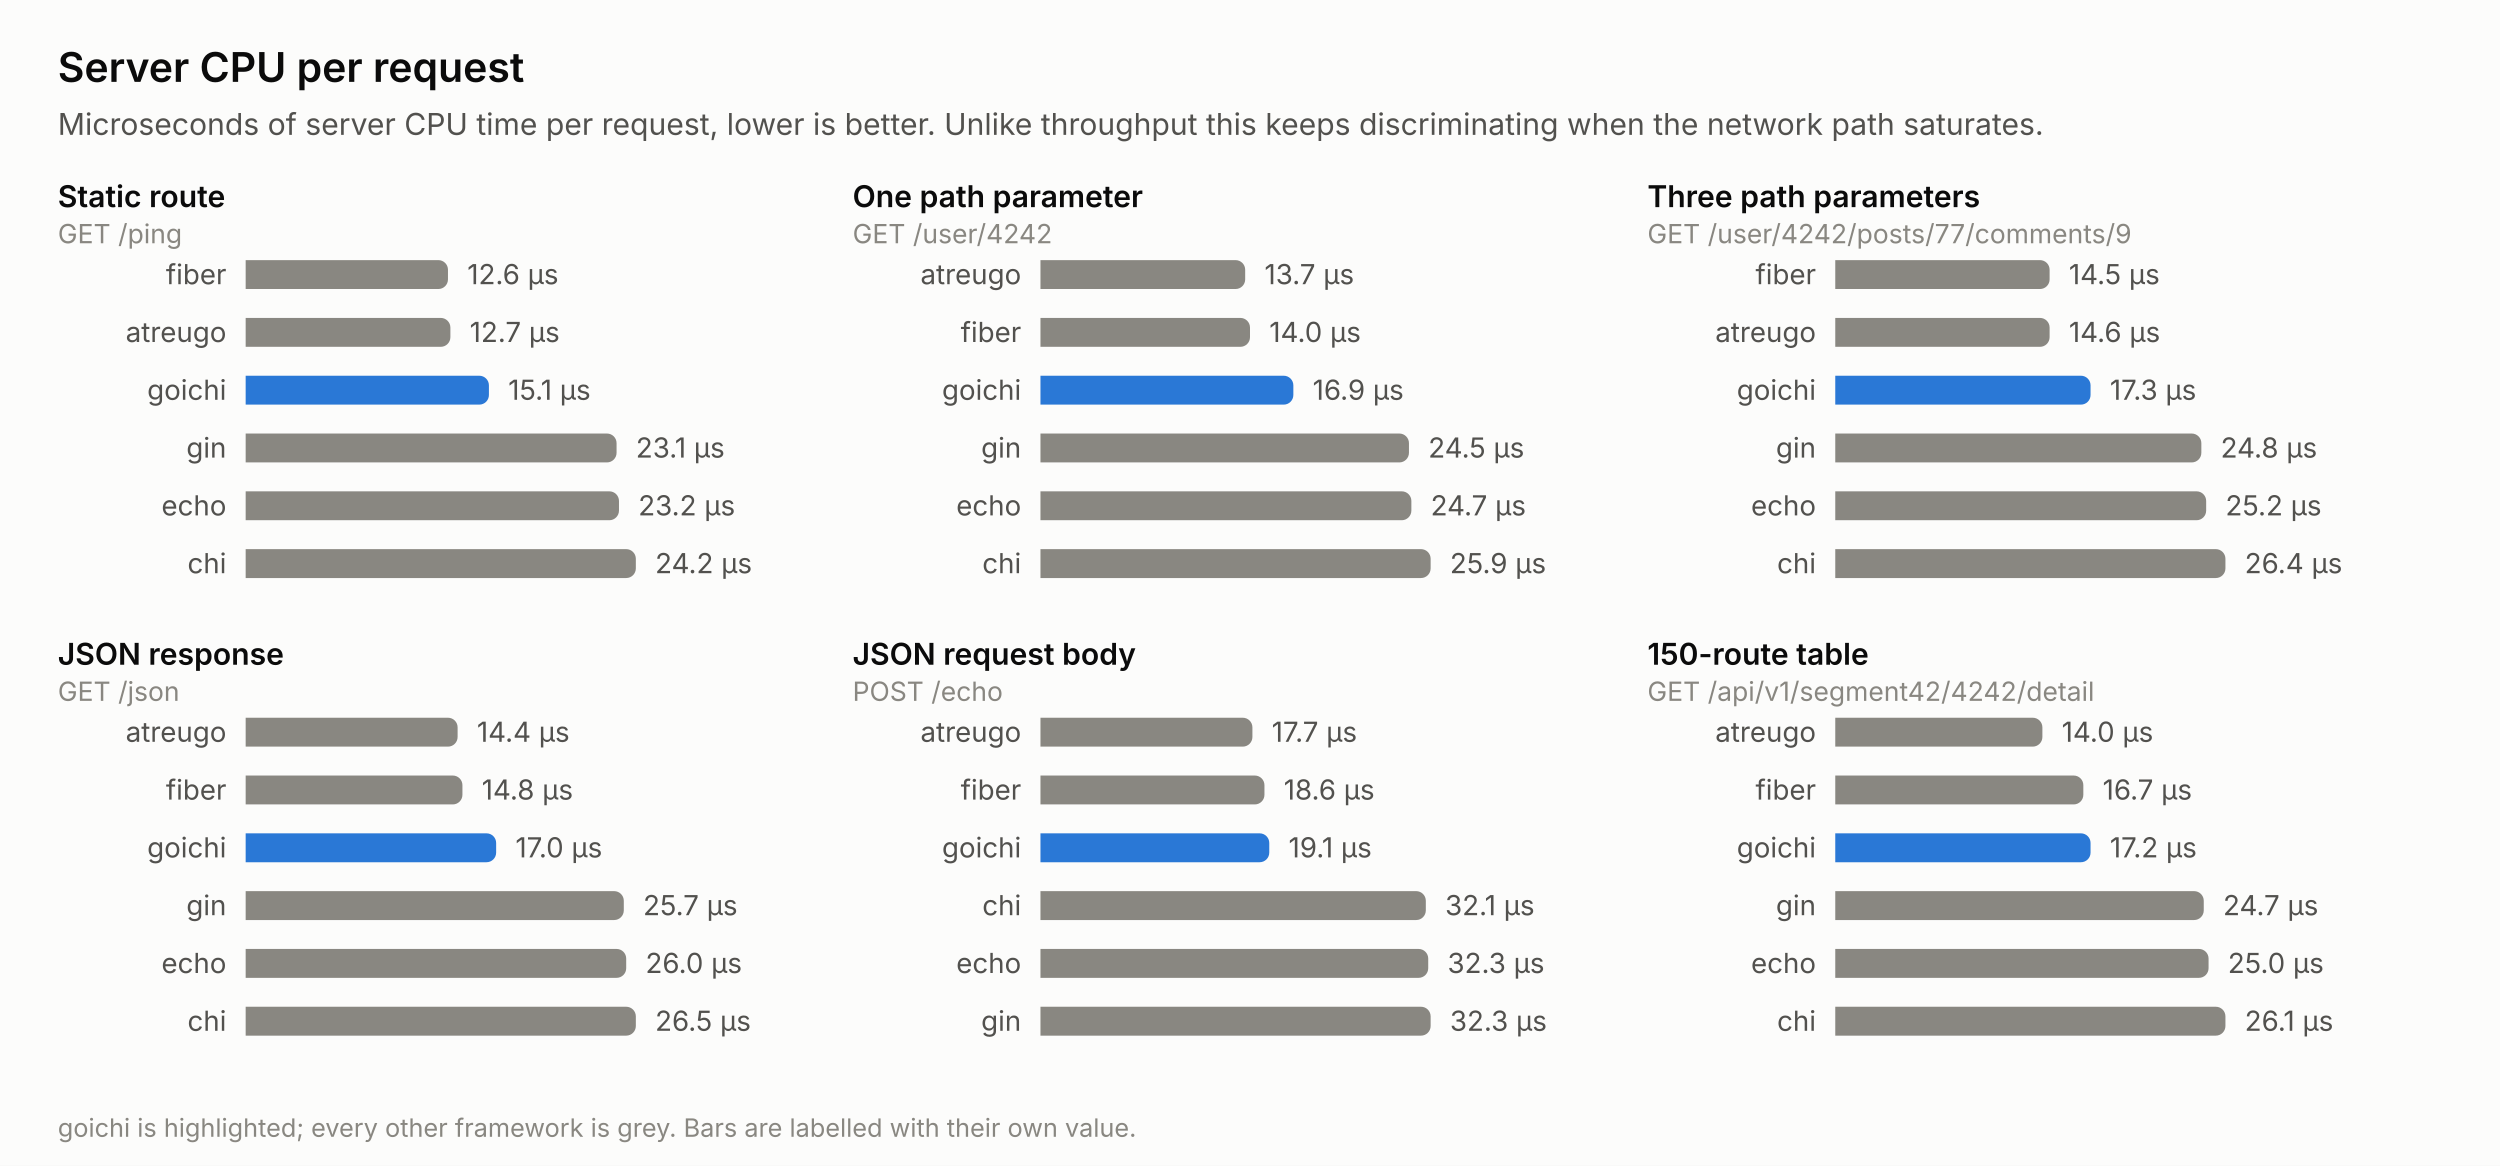
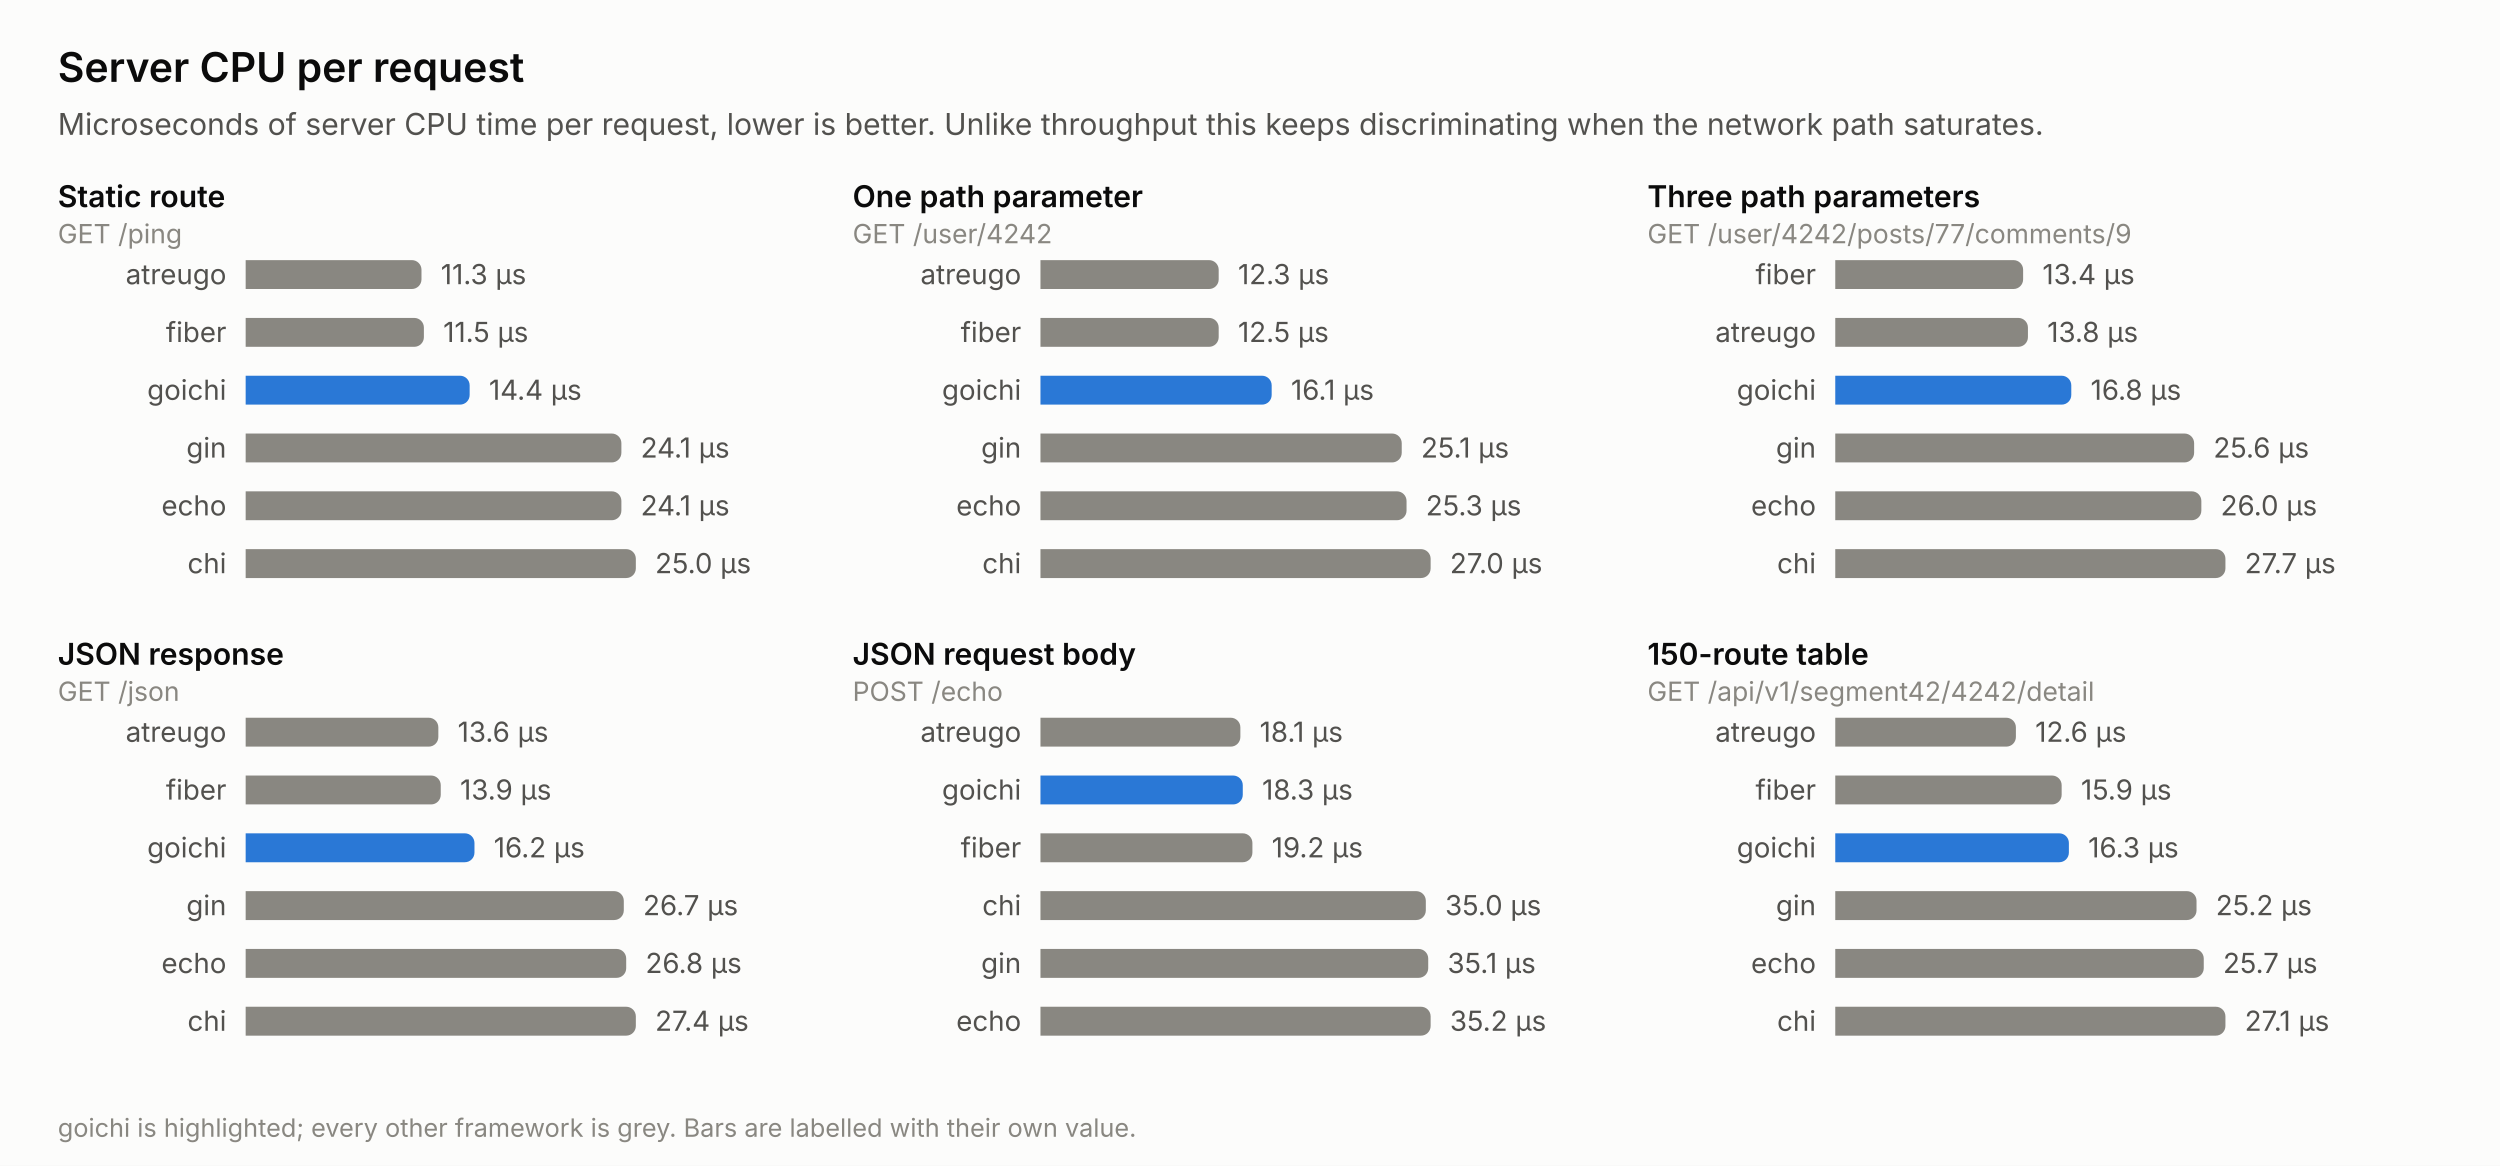
<svg xmlns="http://www.w3.org/2000/svg" width="1038" height="484" viewBox="0 0 1038 484" role="img" aria-label="Server CPU per request">
  <style>
    .gb-surface { fill: #fcfcfb; }
    .gb-title { font: 600 17px system-ui, -apple-system, "Segoe UI", sans-serif; fill: #0b0b0b; }
    .gb-subtitle { font: 400 12.5px system-ui, -apple-system, "Segoe UI", sans-serif; fill: #52514e; }
    .gb-panel-title { font: 600 12.5px system-ui, -apple-system, "Segoe UI", sans-serif; fill: #0b0b0b; }
    .gb-panel-note { font: 400 11px system-ui, -apple-system, "Segoe UI", sans-serif; fill: #898781; }
    .gb-row-label { font: 400 11.5px system-ui, -apple-system, "Segoe UI", sans-serif; fill: #52514e; text-anchor: end; }
    .gb-row-value { font: 400 11.5px system-ui, -apple-system, "Segoe UI", sans-serif; fill: #52514e; font-variant-numeric: tabular-nums; }
    .gb-row-missing { font: 400 11.5px system-ui, -apple-system, "Segoe UI", sans-serif; fill: #898781; }
    .gb-footnote { font: 400 10.5px system-ui, -apple-system, "Segoe UI", sans-serif; fill: #898781; }
    .gb-bar { fill: #898781; }
    .gb-bar.gb-accent { fill: #2a78d6; }
    @media (prefers-color-scheme: dark) {
      .gb-surface { fill: #1a1a19; }
      .gb-title { fill: #ffffff; }
      .gb-subtitle, .gb-row-label, .gb-row-value { fill: #c3c2b7; }
      .gb-panel-title { fill: #ffffff; }
      .gb-bar.gb-accent { fill: #3987e5; }
    }
  </style>
  <rect width="1038" height="484" class="gb-surface" />
  <text x="24" y="34" class="gb-title">Server CPU per request</text>
  <text x="24" y="56" class="gb-subtitle">Microseconds of server CPU time per request, lower is better. Unlike throughput this keeps discriminating when the network path saturates.</text>
  <text x="24" y="86" class="gb-panel-title">Static route</text>
  <text x="24" y="101" class="gb-panel-note">GET /ping</text>
-   <text x="94" y="118" class="gb-row-label">fiber</text>
-   <path d="M102 108 H182 a4 4 0 0 1 4 4 V116 a4 4 0 0 1 -4 4 H102 Z" class="gb-bar" />
-   <text x="194" y="118" class="gb-row-value">12.6 µs</text>
-   <text x="94" y="142" class="gb-row-label">atreugo</text>
-   <path d="M102 132 H183 a4 4 0 0 1 4 4 V140 a4 4 0 0 1 -4 4 H102 Z" class="gb-bar" />
-   <text x="195" y="142" class="gb-row-value">12.7 µs</text>
+   <text x="94" y="118" class="gb-row-label">atreugo</text>
+   <path d="M102 108 H171 a4 4 0 0 1 4 4 V116 a4 4 0 0 1 -4 4 H102 Z" class="gb-bar" />
+   <text x="183" y="118" class="gb-row-value">11.3 µs</text>
+   <text x="94" y="142" class="gb-row-label">fiber</text>
+   <path d="M102 132 H172 a4 4 0 0 1 4 4 V140 a4 4 0 0 1 -4 4 H102 Z" class="gb-bar" />
+   <text x="184" y="142" class="gb-row-value">11.5 µs</text>
  <text x="94" y="166" class="gb-row-label">goichi</text>
-   <path d="M102 156 H199 a4 4 0 0 1 4 4 V164 a4 4 0 0 1 -4 4 H102 Z" class="gb-bar gb-accent" />
-   <text x="211" y="166" class="gb-row-value">15.1 µs</text>
+   <path d="M102 156 H191 a4 4 0 0 1 4 4 V164 a4 4 0 0 1 -4 4 H102 Z" class="gb-bar gb-accent" />
+   <text x="203" y="166" class="gb-row-value">14.4 µs</text>
  <text x="94" y="190" class="gb-row-label">gin</text>
-   <path d="M102 180 H252 a4 4 0 0 1 4 4 V188 a4 4 0 0 1 -4 4 H102 Z" class="gb-bar" />
-   <text x="264" y="190" class="gb-row-value">23.1 µs</text>
+   <path d="M102 180 H254 a4 4 0 0 1 4 4 V188 a4 4 0 0 1 -4 4 H102 Z" class="gb-bar" />
+   <text x="266" y="190" class="gb-row-value">24.1 µs</text>
  <text x="94" y="214" class="gb-row-label">echo</text>
-   <path d="M102 204 H253 a4 4 0 0 1 4 4 V212 a4 4 0 0 1 -4 4 H102 Z" class="gb-bar" />
-   <text x="265" y="214" class="gb-row-value">23.2 µs</text>
+   <path d="M102 204 H254 a4 4 0 0 1 4 4 V212 a4 4 0 0 1 -4 4 H102 Z" class="gb-bar" />
+   <text x="266" y="214" class="gb-row-value">24.1 µs</text>
  <text x="94" y="238" class="gb-row-label">chi</text>
  <path d="M102 228 H260 a4 4 0 0 1 4 4 V236 a4 4 0 0 1 -4 4 H102 Z" class="gb-bar" />
-   <text x="272" y="238" class="gb-row-value">24.2 µs</text>
+   <text x="272" y="238" class="gb-row-value">25.0 µs</text>
  <text x="354" y="86" class="gb-panel-title">One path parameter</text>
  <text x="354" y="101" class="gb-panel-note">GET /user/4242</text>
  <text x="424" y="118" class="gb-row-label">atreugo</text>
-   <path d="M432 108 H513 a4 4 0 0 1 4 4 V116 a4 4 0 0 1 -4 4 H432 Z" class="gb-bar" />
-   <text x="525" y="118" class="gb-row-value">13.7 µs</text>
+   <path d="M432 108 H502 a4 4 0 0 1 4 4 V116 a4 4 0 0 1 -4 4 H432 Z" class="gb-bar" />
+   <text x="514" y="118" class="gb-row-value">12.3 µs</text>
  <text x="424" y="142" class="gb-row-label">fiber</text>
-   <path d="M432 132 H515 a4 4 0 0 1 4 4 V140 a4 4 0 0 1 -4 4 H432 Z" class="gb-bar" />
-   <text x="527" y="142" class="gb-row-value">14.0 µs</text>
+   <path d="M432 132 H502 a4 4 0 0 1 4 4 V140 a4 4 0 0 1 -4 4 H432 Z" class="gb-bar" />
+   <text x="514" y="142" class="gb-row-value">12.5 µs</text>
  <text x="424" y="166" class="gb-row-label">goichi</text>
-   <path d="M432 156 H533 a4 4 0 0 1 4 4 V164 a4 4 0 0 1 -4 4 H432 Z" class="gb-bar gb-accent" />
-   <text x="545" y="166" class="gb-row-value">16.9 µs</text>
+   <path d="M432 156 H524 a4 4 0 0 1 4 4 V164 a4 4 0 0 1 -4 4 H432 Z" class="gb-bar gb-accent" />
+   <text x="536" y="166" class="gb-row-value">16.1 µs</text>
  <text x="424" y="190" class="gb-row-label">gin</text>
-   <path d="M432 180 H581 a4 4 0 0 1 4 4 V188 a4 4 0 0 1 -4 4 H432 Z" class="gb-bar" />
-   <text x="593" y="190" class="gb-row-value">24.5 µs</text>
+   <path d="M432 180 H578 a4 4 0 0 1 4 4 V188 a4 4 0 0 1 -4 4 H432 Z" class="gb-bar" />
+   <text x="590" y="190" class="gb-row-value">25.1 µs</text>
  <text x="424" y="214" class="gb-row-label">echo</text>
-   <path d="M432 204 H582 a4 4 0 0 1 4 4 V212 a4 4 0 0 1 -4 4 H432 Z" class="gb-bar" />
-   <text x="594" y="214" class="gb-row-value">24.7 µs</text>
+   <path d="M432 204 H580 a4 4 0 0 1 4 4 V212 a4 4 0 0 1 -4 4 H432 Z" class="gb-bar" />
+   <text x="592" y="214" class="gb-row-value">25.3 µs</text>
  <text x="424" y="238" class="gb-row-label">chi</text>
  <path d="M432 228 H590 a4 4 0 0 1 4 4 V236 a4 4 0 0 1 -4 4 H432 Z" class="gb-bar" />
-   <text x="602" y="238" class="gb-row-value">25.9 µs</text>
+   <text x="602" y="238" class="gb-row-value">27.0 µs</text>
  <text x="684" y="86" class="gb-panel-title">Three path parameters</text>
  <text x="684" y="101" class="gb-panel-note">GET /user/4242/posts/77/comments/9</text>
  <text x="754" y="118" class="gb-row-label">fiber</text>
-   <path d="M762 108 H847 a4 4 0 0 1 4 4 V116 a4 4 0 0 1 -4 4 H762 Z" class="gb-bar" />
-   <text x="859" y="118" class="gb-row-value">14.5 µs</text>
+   <path d="M762 108 H836 a4 4 0 0 1 4 4 V116 a4 4 0 0 1 -4 4 H762 Z" class="gb-bar" />
+   <text x="848" y="118" class="gb-row-value">13.4 µs</text>
  <text x="754" y="142" class="gb-row-label">atreugo</text>
-   <path d="M762 132 H847 a4 4 0 0 1 4 4 V140 a4 4 0 0 1 -4 4 H762 Z" class="gb-bar" />
-   <text x="859" y="142" class="gb-row-value">14.6 µs</text>
+   <path d="M762 132 H838 a4 4 0 0 1 4 4 V140 a4 4 0 0 1 -4 4 H762 Z" class="gb-bar" />
+   <text x="850" y="142" class="gb-row-value">13.8 µs</text>
  <text x="754" y="166" class="gb-row-label">goichi</text>
-   <path d="M762 156 H864 a4 4 0 0 1 4 4 V164 a4 4 0 0 1 -4 4 H762 Z" class="gb-bar gb-accent" />
-   <text x="876" y="166" class="gb-row-value">17.3 µs</text>
+   <path d="M762 156 H856 a4 4 0 0 1 4 4 V164 a4 4 0 0 1 -4 4 H762 Z" class="gb-bar gb-accent" />
+   <text x="868" y="166" class="gb-row-value">16.8 µs</text>
  <text x="754" y="190" class="gb-row-label">gin</text>
-   <path d="M762 180 H910 a4 4 0 0 1 4 4 V188 a4 4 0 0 1 -4 4 H762 Z" class="gb-bar" />
-   <text x="922" y="190" class="gb-row-value">24.8 µs</text>
+   <path d="M762 180 H907 a4 4 0 0 1 4 4 V188 a4 4 0 0 1 -4 4 H762 Z" class="gb-bar" />
+   <text x="919" y="190" class="gb-row-value">25.6 µs</text>
  <text x="754" y="214" class="gb-row-label">echo</text>
-   <path d="M762 204 H912 a4 4 0 0 1 4 4 V212 a4 4 0 0 1 -4 4 H762 Z" class="gb-bar" />
-   <text x="924" y="214" class="gb-row-value">25.2 µs</text>
+   <path d="M762 204 H910 a4 4 0 0 1 4 4 V212 a4 4 0 0 1 -4 4 H762 Z" class="gb-bar" />
+   <text x="922" y="214" class="gb-row-value">26.0 µs</text>
  <text x="754" y="238" class="gb-row-label">chi</text>
  <path d="M762 228 H920 a4 4 0 0 1 4 4 V236 a4 4 0 0 1 -4 4 H762 Z" class="gb-bar" />
-   <text x="932" y="238" class="gb-row-value">26.4 µs</text>
+   <text x="932" y="238" class="gb-row-value">27.7 µs</text>
  <text x="24" y="276" class="gb-panel-title">JSON response</text>
  <text x="24" y="291" class="gb-panel-note">GET /json</text>
  <text x="94" y="308" class="gb-row-label">atreugo</text>
-   <path d="M102 298 H186 a4 4 0 0 1 4 4 V306 a4 4 0 0 1 -4 4 H102 Z" class="gb-bar" />
-   <text x="198" y="308" class="gb-row-value">14.4 µs</text>
+   <path d="M102 298 H178 a4 4 0 0 1 4 4 V306 a4 4 0 0 1 -4 4 H102 Z" class="gb-bar" />
+   <text x="190" y="308" class="gb-row-value">13.6 µs</text>
  <text x="94" y="332" class="gb-row-label">fiber</text>
-   <path d="M102 322 H188 a4 4 0 0 1 4 4 V330 a4 4 0 0 1 -4 4 H102 Z" class="gb-bar" />
-   <text x="200" y="332" class="gb-row-value">14.8 µs</text>
+   <path d="M102 322 H179 a4 4 0 0 1 4 4 V330 a4 4 0 0 1 -4 4 H102 Z" class="gb-bar" />
+   <text x="191" y="332" class="gb-row-value">13.9 µs</text>
  <text x="94" y="356" class="gb-row-label">goichi</text>
-   <path d="M102 346 H202 a4 4 0 0 1 4 4 V354 a4 4 0 0 1 -4 4 H102 Z" class="gb-bar gb-accent" />
-   <text x="214" y="356" class="gb-row-value">17.0 µs</text>
+   <path d="M102 346 H193 a4 4 0 0 1 4 4 V354 a4 4 0 0 1 -4 4 H102 Z" class="gb-bar gb-accent" />
+   <text x="205" y="356" class="gb-row-value">16.2 µs</text>
  <text x="94" y="380" class="gb-row-label">gin</text>
  <path d="M102 370 H255 a4 4 0 0 1 4 4 V378 a4 4 0 0 1 -4 4 H102 Z" class="gb-bar" />
-   <text x="267" y="380" class="gb-row-value">25.7 µs</text>
+   <text x="267" y="380" class="gb-row-value">26.7 µs</text>
  <text x="94" y="404" class="gb-row-label">echo</text>
  <path d="M102 394 H256 a4 4 0 0 1 4 4 V402 a4 4 0 0 1 -4 4 H102 Z" class="gb-bar" />
-   <text x="268" y="404" class="gb-row-value">26.0 µs</text>
+   <text x="268" y="404" class="gb-row-value">26.8 µs</text>
  <text x="94" y="428" class="gb-row-label">chi</text>
  <path d="M102 418 H260 a4 4 0 0 1 4 4 V426 a4 4 0 0 1 -4 4 H102 Z" class="gb-bar" />
-   <text x="272" y="428" class="gb-row-value">26.5 µs</text>
+   <text x="272" y="428" class="gb-row-value">27.4 µs</text>
  <text x="354" y="276" class="gb-panel-title">JSON request body</text>
  <text x="354" y="291" class="gb-panel-note">POST /echo</text>
  <text x="424" y="308" class="gb-row-label">atreugo</text>
-   <path d="M432 298 H516 a4 4 0 0 1 4 4 V306 a4 4 0 0 1 -4 4 H432 Z" class="gb-bar" />
-   <text x="528" y="308" class="gb-row-value">17.7 µs</text>
-   <text x="424" y="332" class="gb-row-label">fiber</text>
-   <path d="M432 322 H521 a4 4 0 0 1 4 4 V330 a4 4 0 0 1 -4 4 H432 Z" class="gb-bar" />
-   <text x="533" y="332" class="gb-row-value">18.6 µs</text>
-   <text x="424" y="356" class="gb-row-label">goichi</text>
-   <path d="M432 346 H523 a4 4 0 0 1 4 4 V354 a4 4 0 0 1 -4 4 H432 Z" class="gb-bar gb-accent" />
-   <text x="535" y="356" class="gb-row-value">19.1 µs</text>
+   <path d="M432 298 H511 a4 4 0 0 1 4 4 V306 a4 4 0 0 1 -4 4 H432 Z" class="gb-bar" />
+   <text x="523" y="308" class="gb-row-value">18.1 µs</text>
+   <text x="424" y="332" class="gb-row-label">goichi</text>
+   <path d="M432 322 H512 a4 4 0 0 1 4 4 V330 a4 4 0 0 1 -4 4 H432 Z" class="gb-bar gb-accent" />
+   <text x="524" y="332" class="gb-row-value">18.3 µs</text>
+   <text x="424" y="356" class="gb-row-label">fiber</text>
+   <path d="M432 346 H516 a4 4 0 0 1 4 4 V354 a4 4 0 0 1 -4 4 H432 Z" class="gb-bar" />
+   <text x="528" y="356" class="gb-row-value">19.2 µs</text>
  <text x="424" y="380" class="gb-row-label">chi</text>
  <path d="M432 370 H588 a4 4 0 0 1 4 4 V378 a4 4 0 0 1 -4 4 H432 Z" class="gb-bar" />
-   <text x="600" y="380" class="gb-row-value">32.1 µs</text>
-   <text x="424" y="404" class="gb-row-label">echo</text>
+   <text x="600" y="380" class="gb-row-value">35.0 µs</text>
+   <text x="424" y="404" class="gb-row-label">gin</text>
  <path d="M432 394 H589 a4 4 0 0 1 4 4 V402 a4 4 0 0 1 -4 4 H432 Z" class="gb-bar" />
-   <text x="601" y="404" class="gb-row-value">32.3 µs</text>
-   <text x="424" y="428" class="gb-row-label">gin</text>
+   <text x="601" y="404" class="gb-row-value">35.1 µs</text>
+   <text x="424" y="428" class="gb-row-label">echo</text>
  <path d="M432 418 H590 a4 4 0 0 1 4 4 V426 a4 4 0 0 1 -4 4 H432 Z" class="gb-bar" />
-   <text x="602" y="428" class="gb-row-value">32.3 µs</text>
+   <text x="602" y="428" class="gb-row-value">35.2 µs</text>
  <text x="684" y="276" class="gb-panel-title">150-route table</text>
  <text x="684" y="291" class="gb-panel-note">GET /api/v1/segment42/4242/detail</text>
  <text x="754" y="308" class="gb-row-label">atreugo</text>
-   <path d="M762 298 H844 a4 4 0 0 1 4 4 V306 a4 4 0 0 1 -4 4 H762 Z" class="gb-bar" />
-   <text x="856" y="308" class="gb-row-value">14.0 µs</text>
+   <path d="M762 298 H833 a4 4 0 0 1 4 4 V306 a4 4 0 0 1 -4 4 H762 Z" class="gb-bar" />
+   <text x="845" y="308" class="gb-row-value">12.6 µs</text>
  <text x="754" y="332" class="gb-row-label">fiber</text>
-   <path d="M762 322 H861 a4 4 0 0 1 4 4 V330 a4 4 0 0 1 -4 4 H762 Z" class="gb-bar" />
-   <text x="873" y="332" class="gb-row-value">16.7 µs</text>
+   <path d="M762 322 H852 a4 4 0 0 1 4 4 V330 a4 4 0 0 1 -4 4 H762 Z" class="gb-bar" />
+   <text x="864" y="332" class="gb-row-value">15.9 µs</text>
  <text x="754" y="356" class="gb-row-label">goichi</text>
-   <path d="M762 346 H864 a4 4 0 0 1 4 4 V354 a4 4 0 0 1 -4 4 H762 Z" class="gb-bar gb-accent" />
-   <text x="876" y="356" class="gb-row-value">17.2 µs</text>
+   <path d="M762 346 H855 a4 4 0 0 1 4 4 V354 a4 4 0 0 1 -4 4 H762 Z" class="gb-bar gb-accent" />
+   <text x="867" y="356" class="gb-row-value">16.3 µs</text>
  <text x="754" y="380" class="gb-row-label">gin</text>
-   <path d="M762 370 H911 a4 4 0 0 1 4 4 V378 a4 4 0 0 1 -4 4 H762 Z" class="gb-bar" />
-   <text x="923" y="380" class="gb-row-value">24.7 µs</text>
+   <path d="M762 370 H908 a4 4 0 0 1 4 4 V378 a4 4 0 0 1 -4 4 H762 Z" class="gb-bar" />
+   <text x="920" y="380" class="gb-row-value">25.2 µs</text>
  <text x="754" y="404" class="gb-row-label">echo</text>
-   <path d="M762 394 H913 a4 4 0 0 1 4 4 V402 a4 4 0 0 1 -4 4 H762 Z" class="gb-bar" />
-   <text x="925" y="404" class="gb-row-value">25.0 µs</text>
+   <path d="M762 394 H911 a4 4 0 0 1 4 4 V402 a4 4 0 0 1 -4 4 H762 Z" class="gb-bar" />
+   <text x="923" y="404" class="gb-row-value">25.7 µs</text>
  <text x="754" y="428" class="gb-row-label">chi</text>
  <path d="M762 418 H920 a4 4 0 0 1 4 4 V426 a4 4 0 0 1 -4 4 H762 Z" class="gb-bar" />
-   <text x="932" y="428" class="gb-row-value">26.1 µs</text>
+   <text x="932" y="428" class="gb-row-value">27.1 µs</text>
  <text x="24" y="472" class="gb-footnote">goichi is highlighted; every other framework is grey. Bars are labelled with their own value.</text>
</svg>
